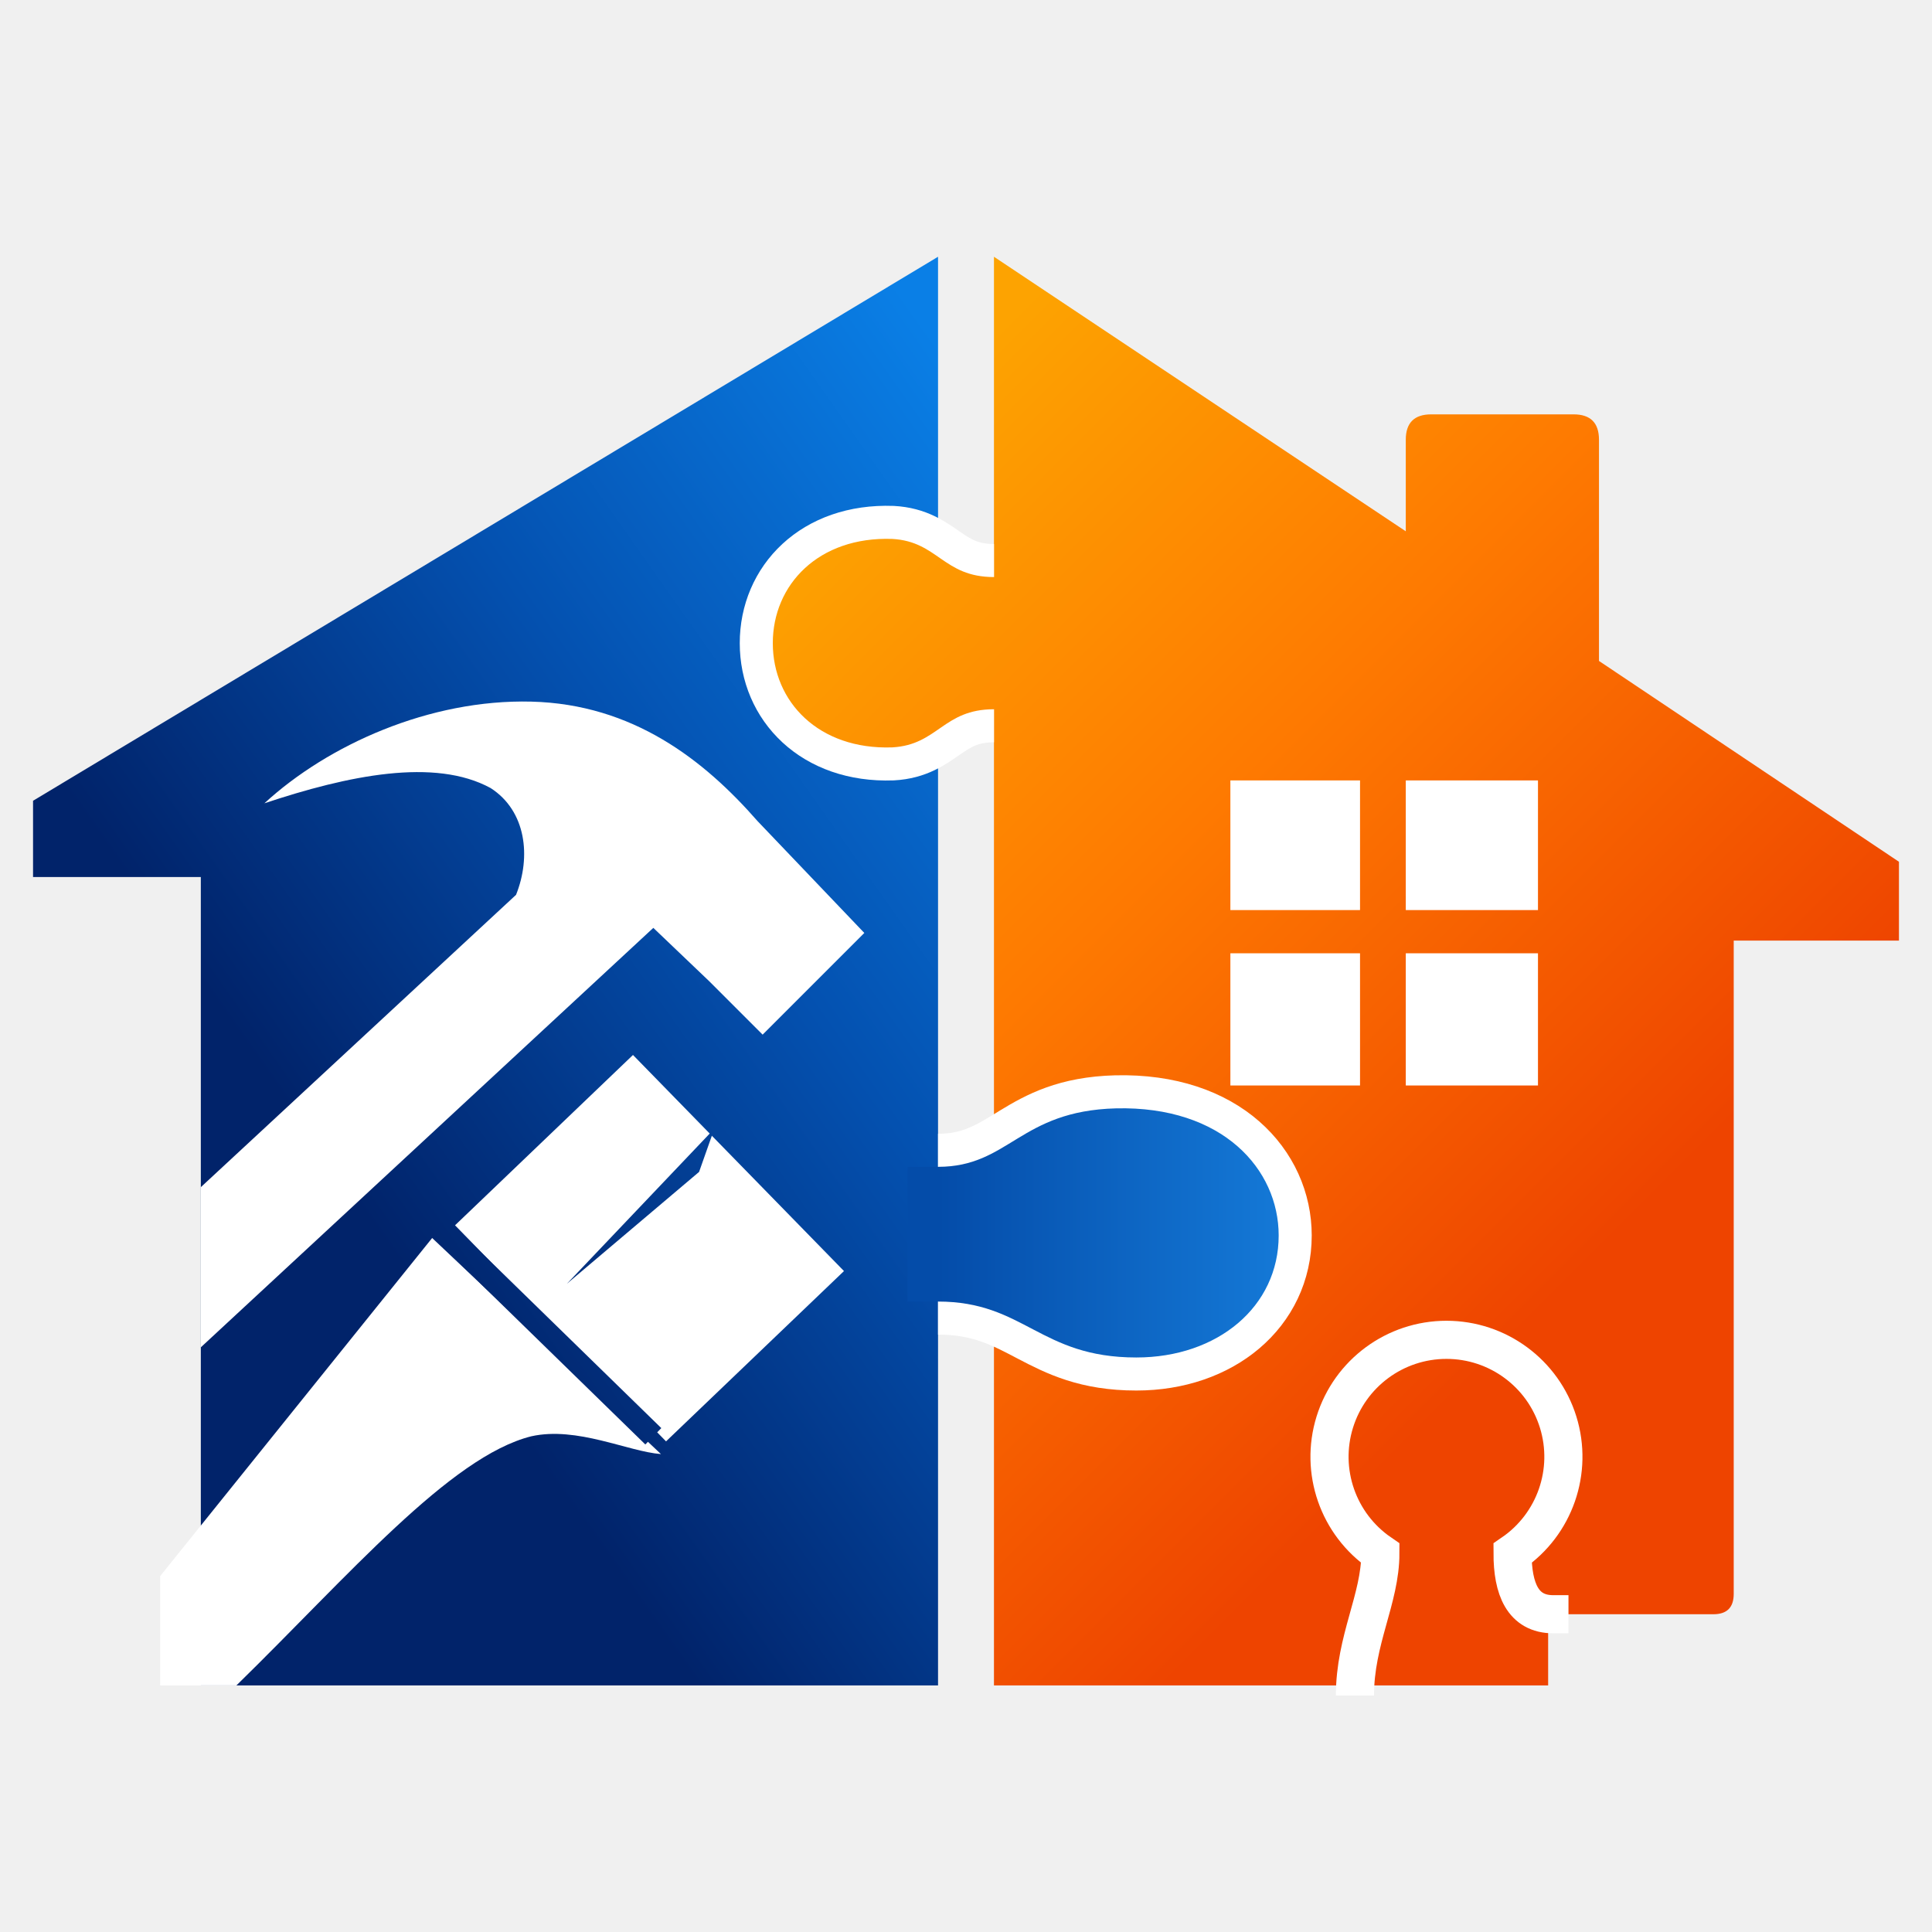
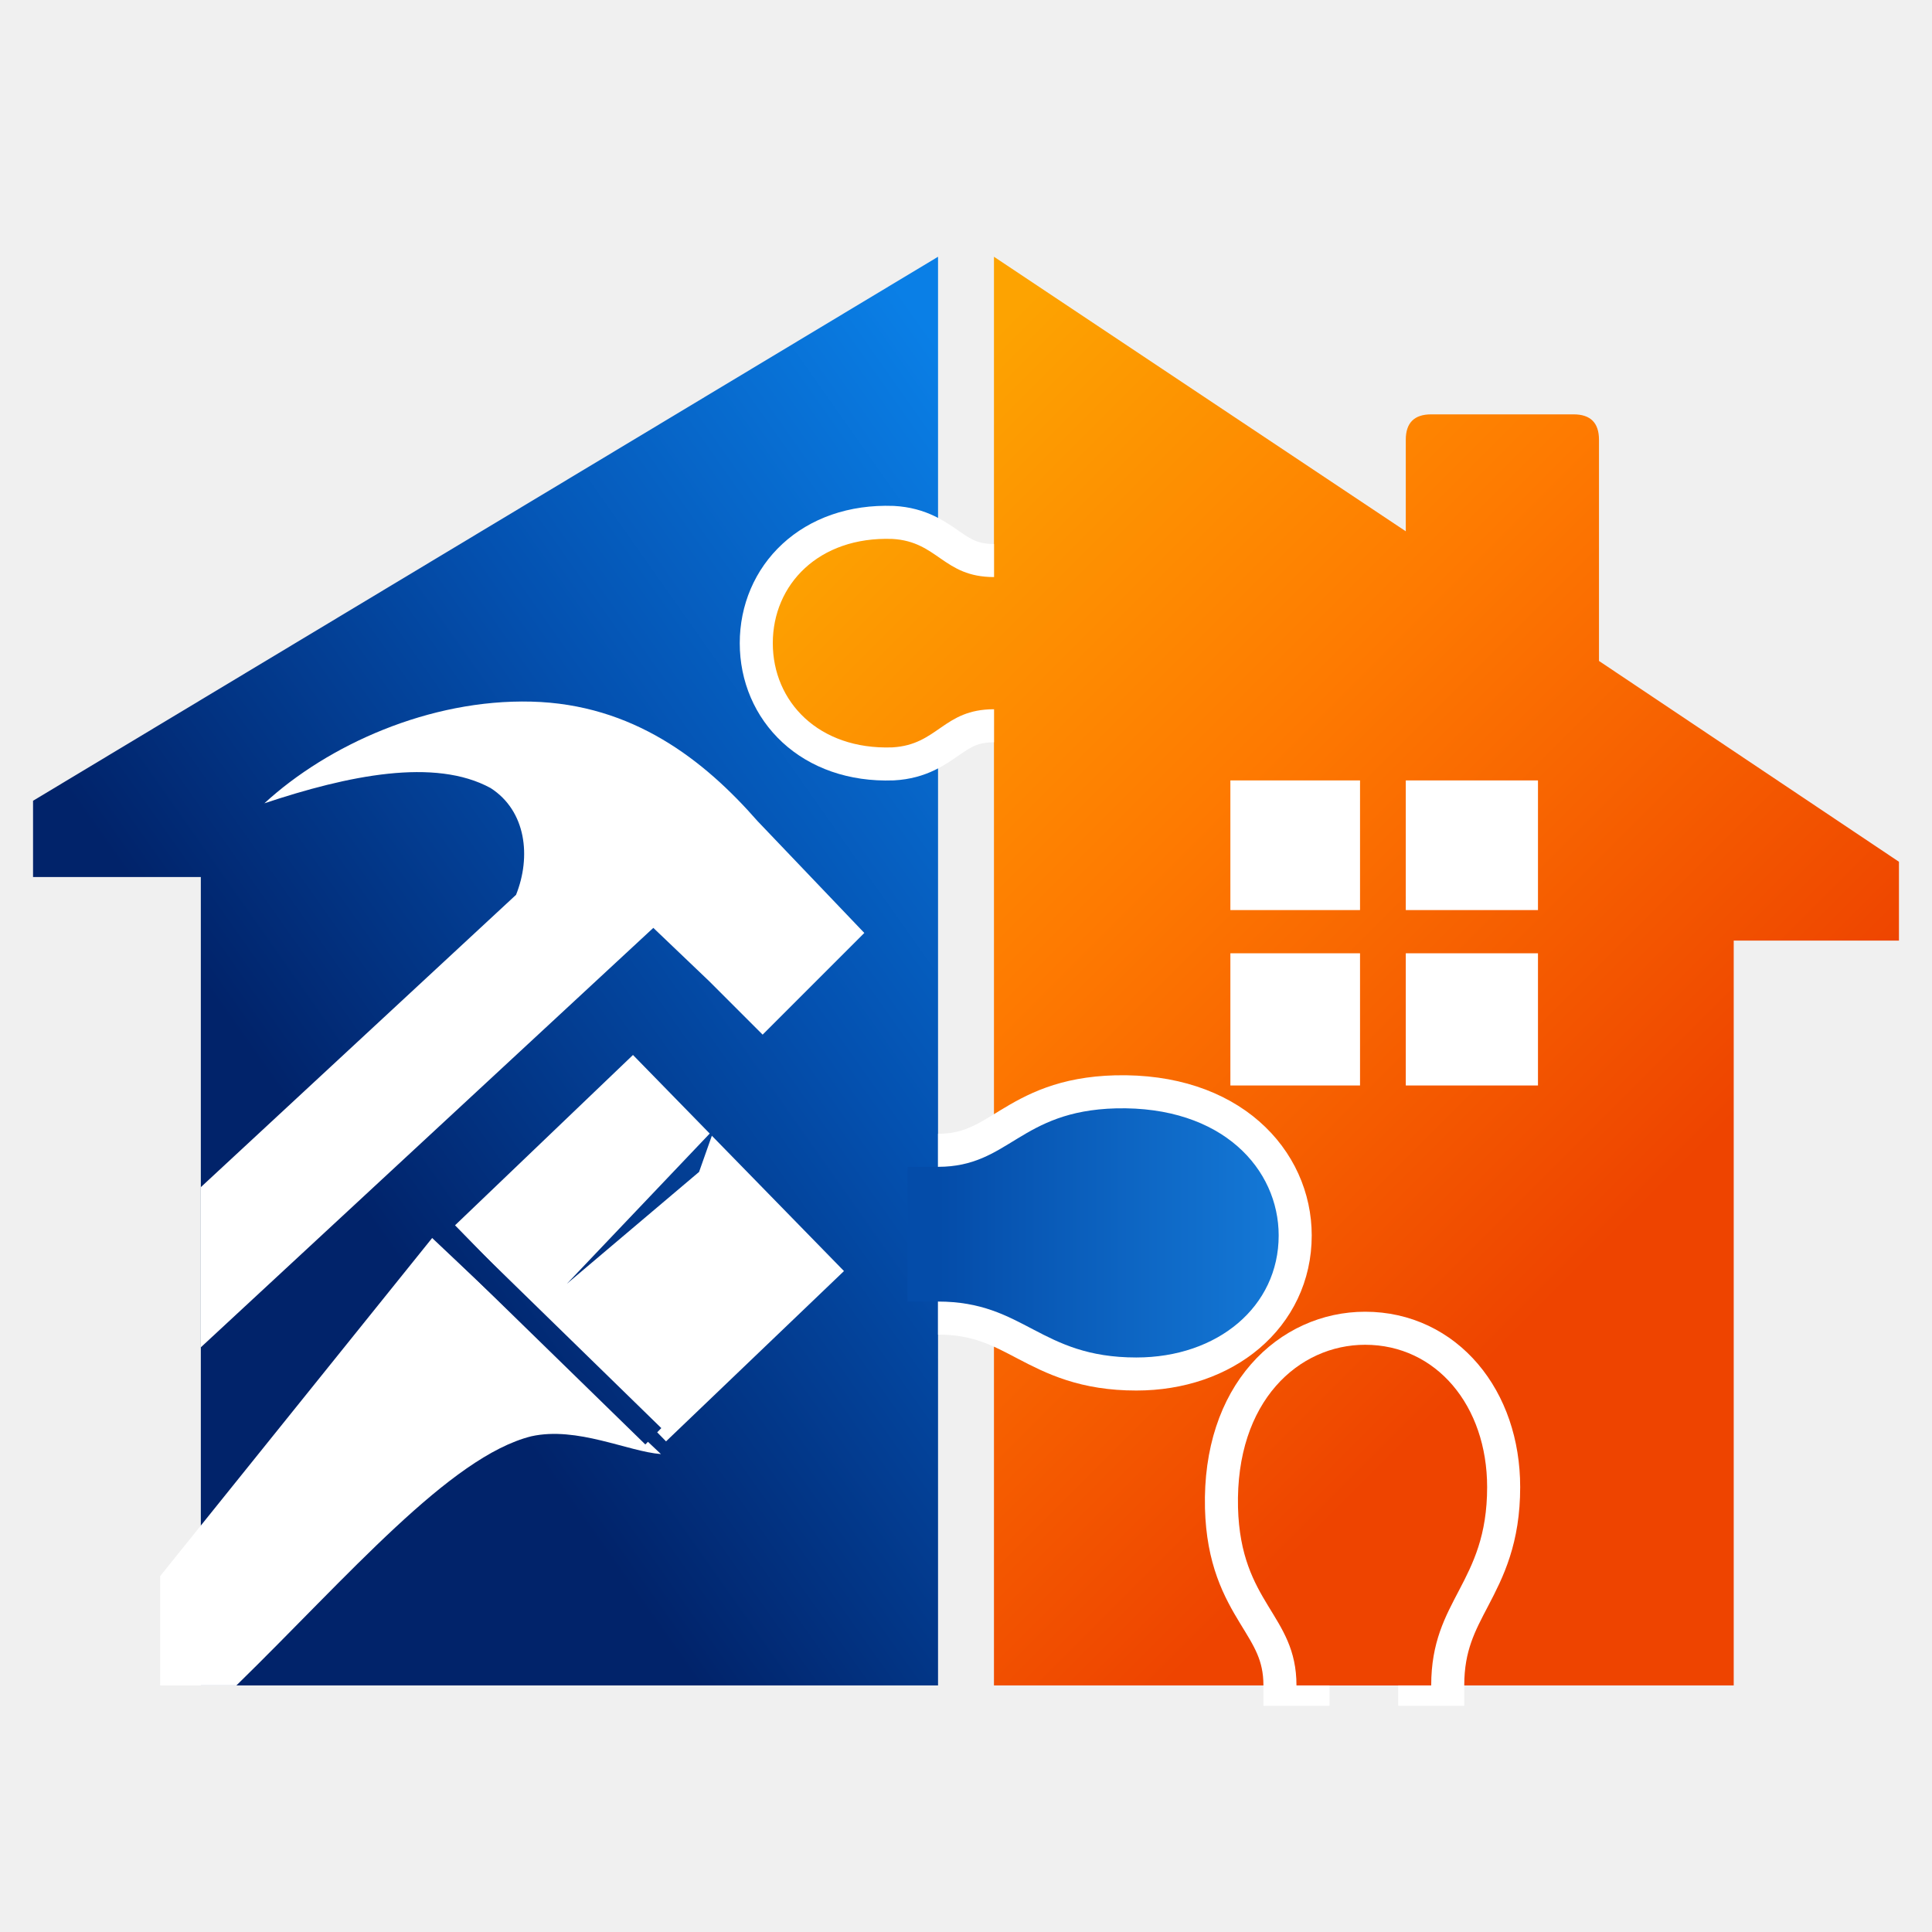
<svg xmlns="http://www.w3.org/2000/svg" viewBox="243 285 760 760" role="img" aria-labelledby="t">
  <defs>
    <linearGradient id="bxo" x1="0" y1="198" x2="0" y2="393" gradientUnits="userSpaceOnUse">
      <stop offset="0" stop-color="#FD9A00" />
      <stop offset="1" stop-color="#FB4A03" />
    </linearGradient>
    <linearGradient id="bxb1" x1="362" y1="164" x2="215" y2="262" gradientUnits="userSpaceOnUse">
      <stop offset="0" stop-color="#1A7AD8" />
      <stop offset="1" stop-color="#062E78" />
    </linearGradient>
    <linearGradient id="bxb2" x1="210" y1="318" x2="356" y2="401" gradientUnits="userSpaceOnUse">
      <stop offset="0" stop-color="#062E78" />
      <stop offset="1" stop-color="#1468D2" />
    </linearGradient>
    <linearGradient id="bwm" x1="0" y1="218" x2="0" y2="345" gradientUnits="userSpaceOnUse">
      <stop offset="0" stop-color="#073A8F" />
      <stop offset="1" stop-color="#00266B" />
    </linearGradient>
    <linearGradient id="bhb" x1="612" y1="420" x2="300" y2="640" gradientUnits="userSpaceOnUse">
      <stop offset="0" stop-color="#0A7FE6" />
      <stop offset=".5" stop-color="#0451B0" />
      <stop offset="1" stop-color="#01236A" />
    </linearGradient>
    <linearGradient id="bhk" x1="612" y1="0" x2="745" y2="0" gradientUnits="userSpaceOnUse">
      <stop offset="0" stop-color="#044CA9" />
      <stop offset="1" stop-color="#1478D6" />
    </linearGradient>
    <linearGradient id="bho" x1="650" y1="400" x2="950" y2="700" gradientUnits="userSpaceOnUse">
      <stop offset="0" stop-color="#FDA301" />
      <stop offset=".45" stop-color="#FE7A01" />
      <stop offset="1" stop-color="#EE4400" />
    </linearGradient>
  </defs>
  <path d="M612,386 L256,600 V630 H322 V948 H612 Z" fill="url(#bhb)" />
-   <path d="M634,386 L796,494 V458 Q796,448 806,448 H862 Q872,448 872,458 V545 L990,624 V655 H925 V912 Q925,920 917,920 H852 V948 H634 Z" fill="url(#bho)" />
+   <path d="M634,386 L796,494 V458 Q796,448 806,448 H862 Q872,448 872,458 V545 L990,624 V655 H925 V948 H634 Z" fill="url(#bho)" />
  <path d="M634,512 C614,512 612,498 594,497 C565,496 547,515 547,538 C547,561 565,580 594,579 C612,578 614,564 634,564" fill="none" stroke="#fff" stroke-width="26" />
  <path d="M646,512 H634 C614,512 612,498 594,497 C565,496 547,515 547,538 C547,561 565,580 594,579 C612,578 614,564 634,564 H646 Z" fill="url(#bho)" />
  <path d="M612,744 C640,744 644,722 682,721 C724,720 746,745 746,771 C746,799 722,819 690,819 C652,819 646,797 612,797" fill="none" stroke="#fff" stroke-width="26" />
  <path d="M600,744 H612 C640,744 644,722 682,721 C724,720 746,745 746,771 C746,799 722,819 690,819 C652,819 646,797 612,797 H600 Z" fill="url(#bhk)" />
  <g fill="#fff">
    <rect x="727" y="592" width="51" height="51" />
    <rect x="796" y="592" width="52" height="51" />
    <rect x="727" y="660" width="51" height="52" />
    <rect x="796" y="660" width="52" height="52" />
  </g>
-   <path d="M776,952 C776,930 786,914 786,896 A46,46 0 1 1 838,896 C838,910 842,920 854,920 H860" fill="none" stroke="#fff" stroke-width="15" stroke-linecap="butt" />
+   <path d="M753,956 V948 C753,920 731,916 730,878 C729,836 754,814 780,814 C808,814 828,838 828,870 C828,908 806,914 806,948 V956" fill="none" stroke="#fff" stroke-width="26" stroke-linecap="butt" />
+   <path d="M753,948 C753,920 731,916 730,878 C729,836 754,814 780,814 C808,814 828,838 828,870 C828,908 806,914 806,948 Z" fill="url(#bho)" />
  <g fill="#fff">
    <path d="M347,601 C372,578 412,560 452,561 C492,562 520,584 541,608 L562,630 L583,652 L543,692 L522,671 L500,650 L322,815 V752 L446,637 C452,622 450,604 436,595 C414,583 380,590 347,601 Z" />
    <path d="M422,767 L492,700 L575,785 L505,852 Z" />
    <path d="M413,772 L503,857 C490,856 470,846 452,850 C420,858 380,905 336,948 H306 V905 Z" />
  </g>
  <path d="M418,770 L500,850" stroke="url(#bhb)" stroke-width="9" />
  <path d="M466,790 L524,729 L518,746 Z" fill="url(#bhb)" />
</svg>
